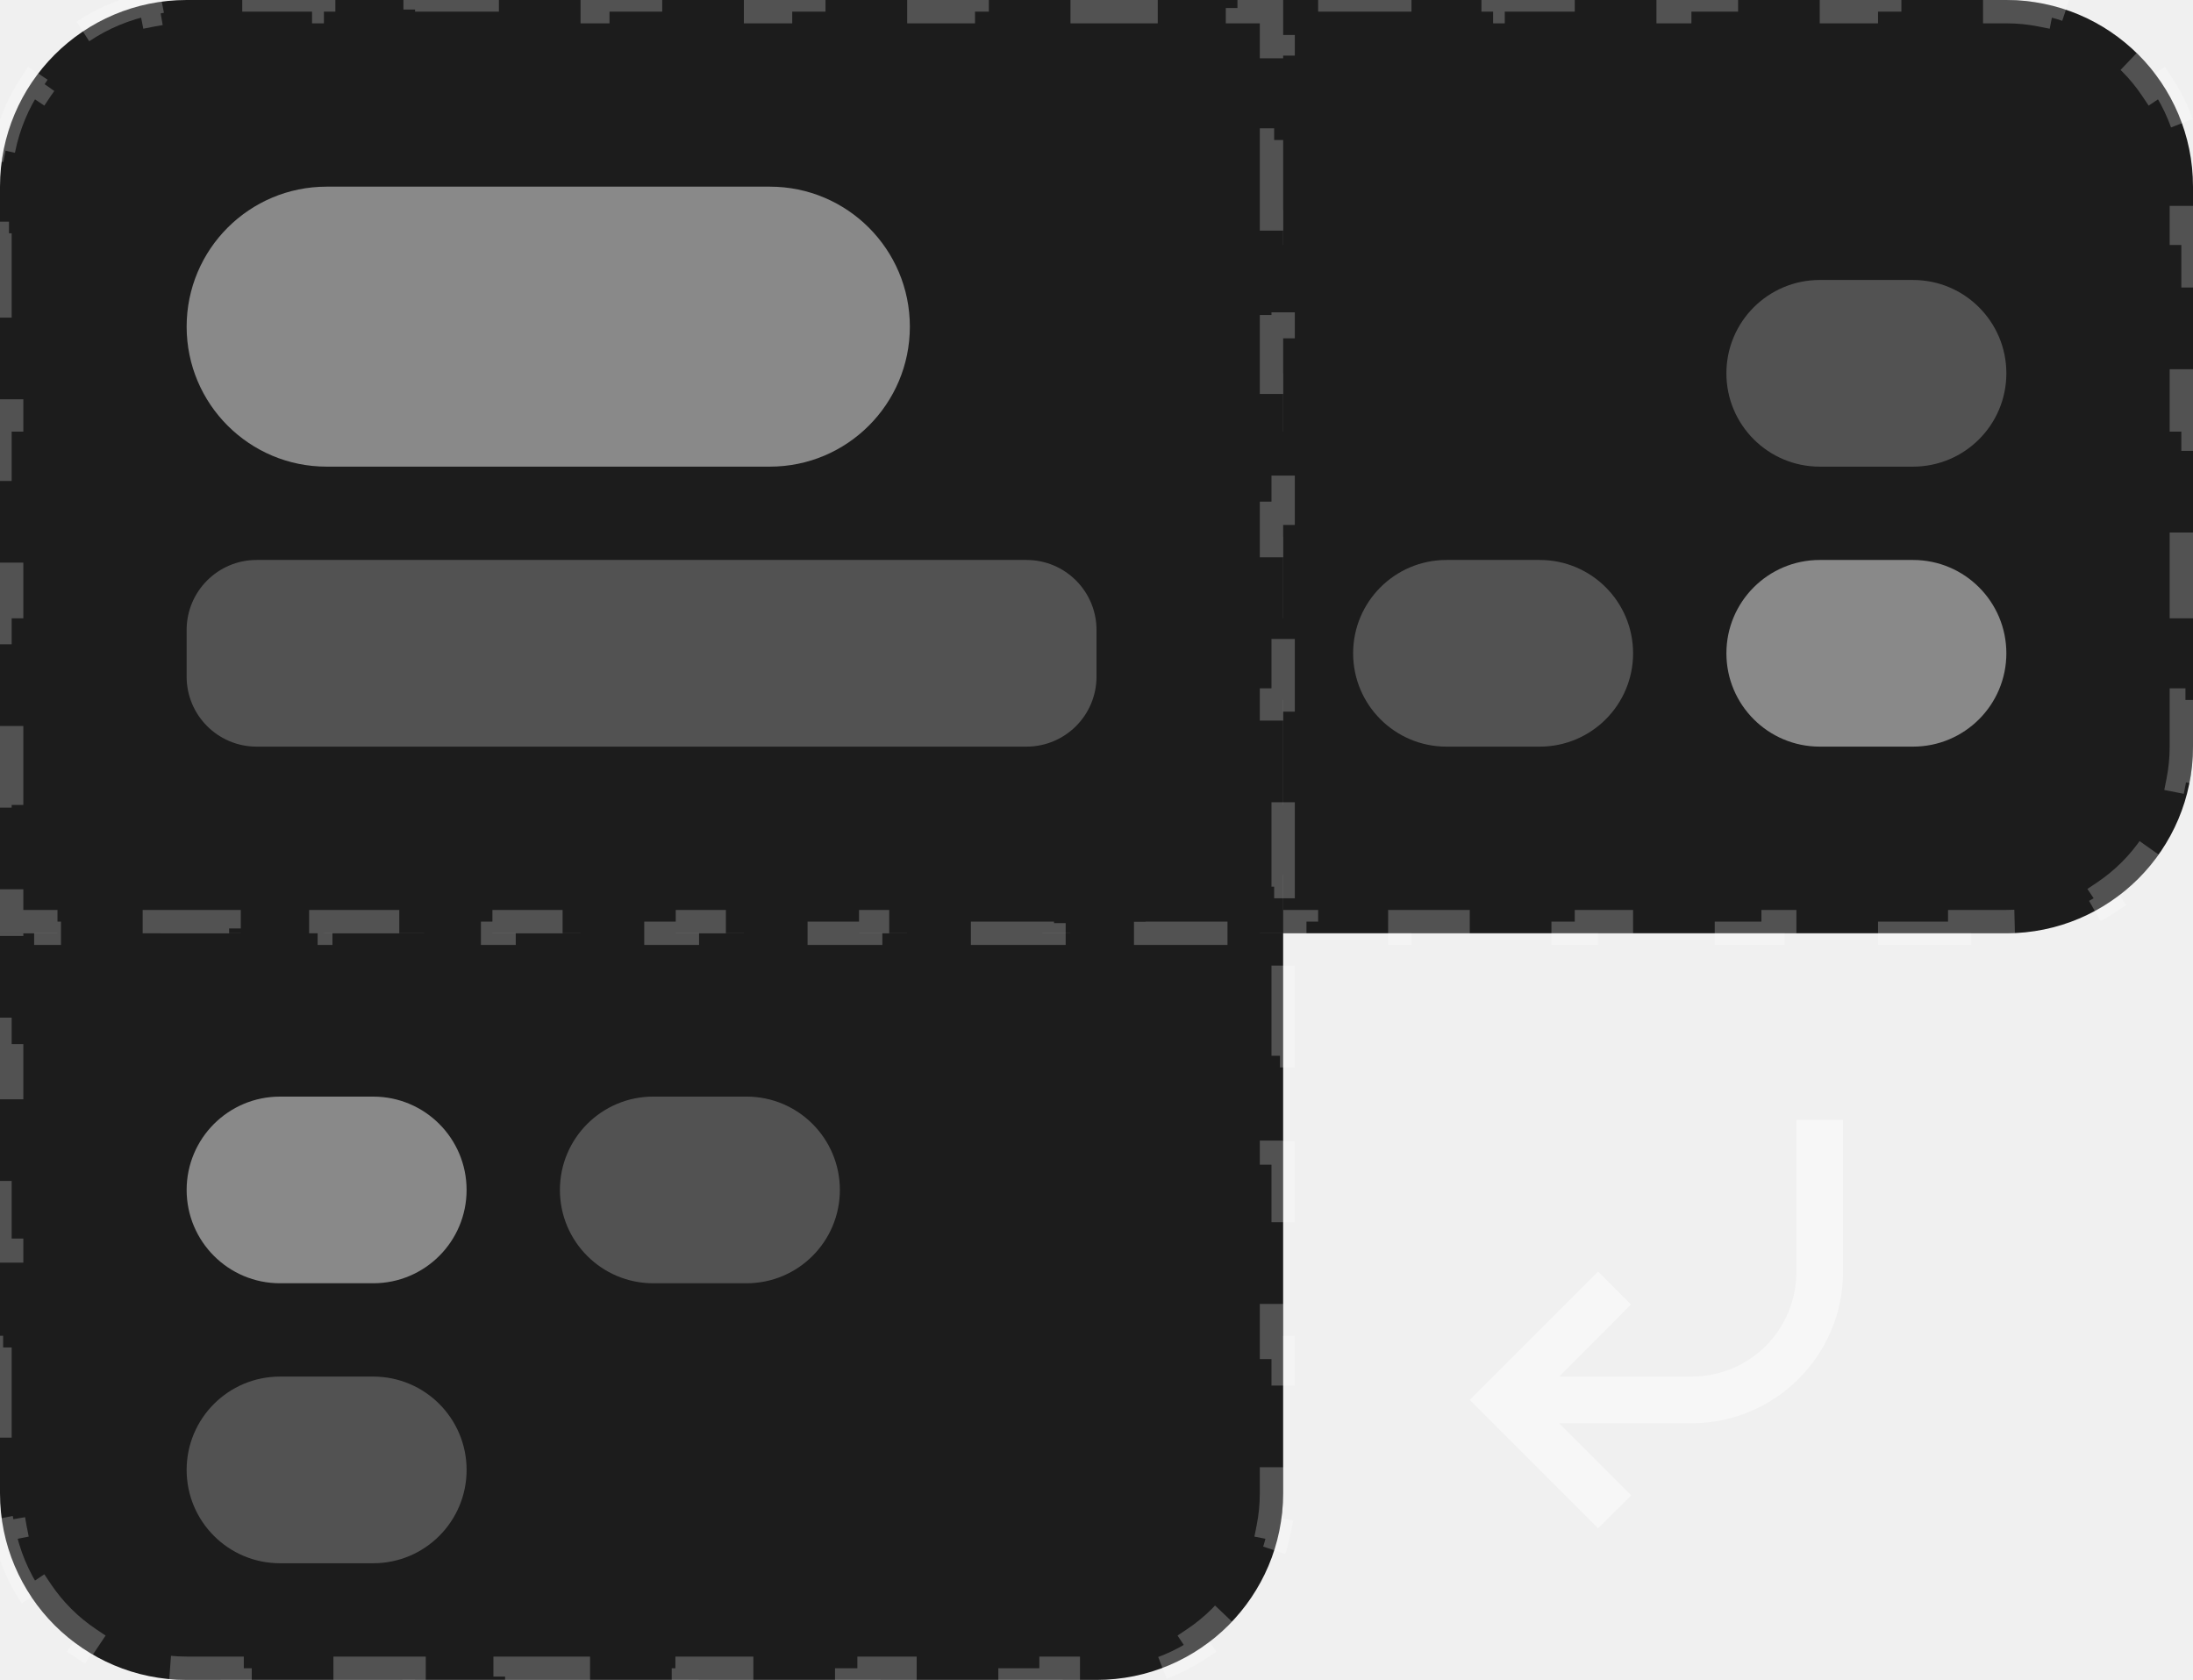
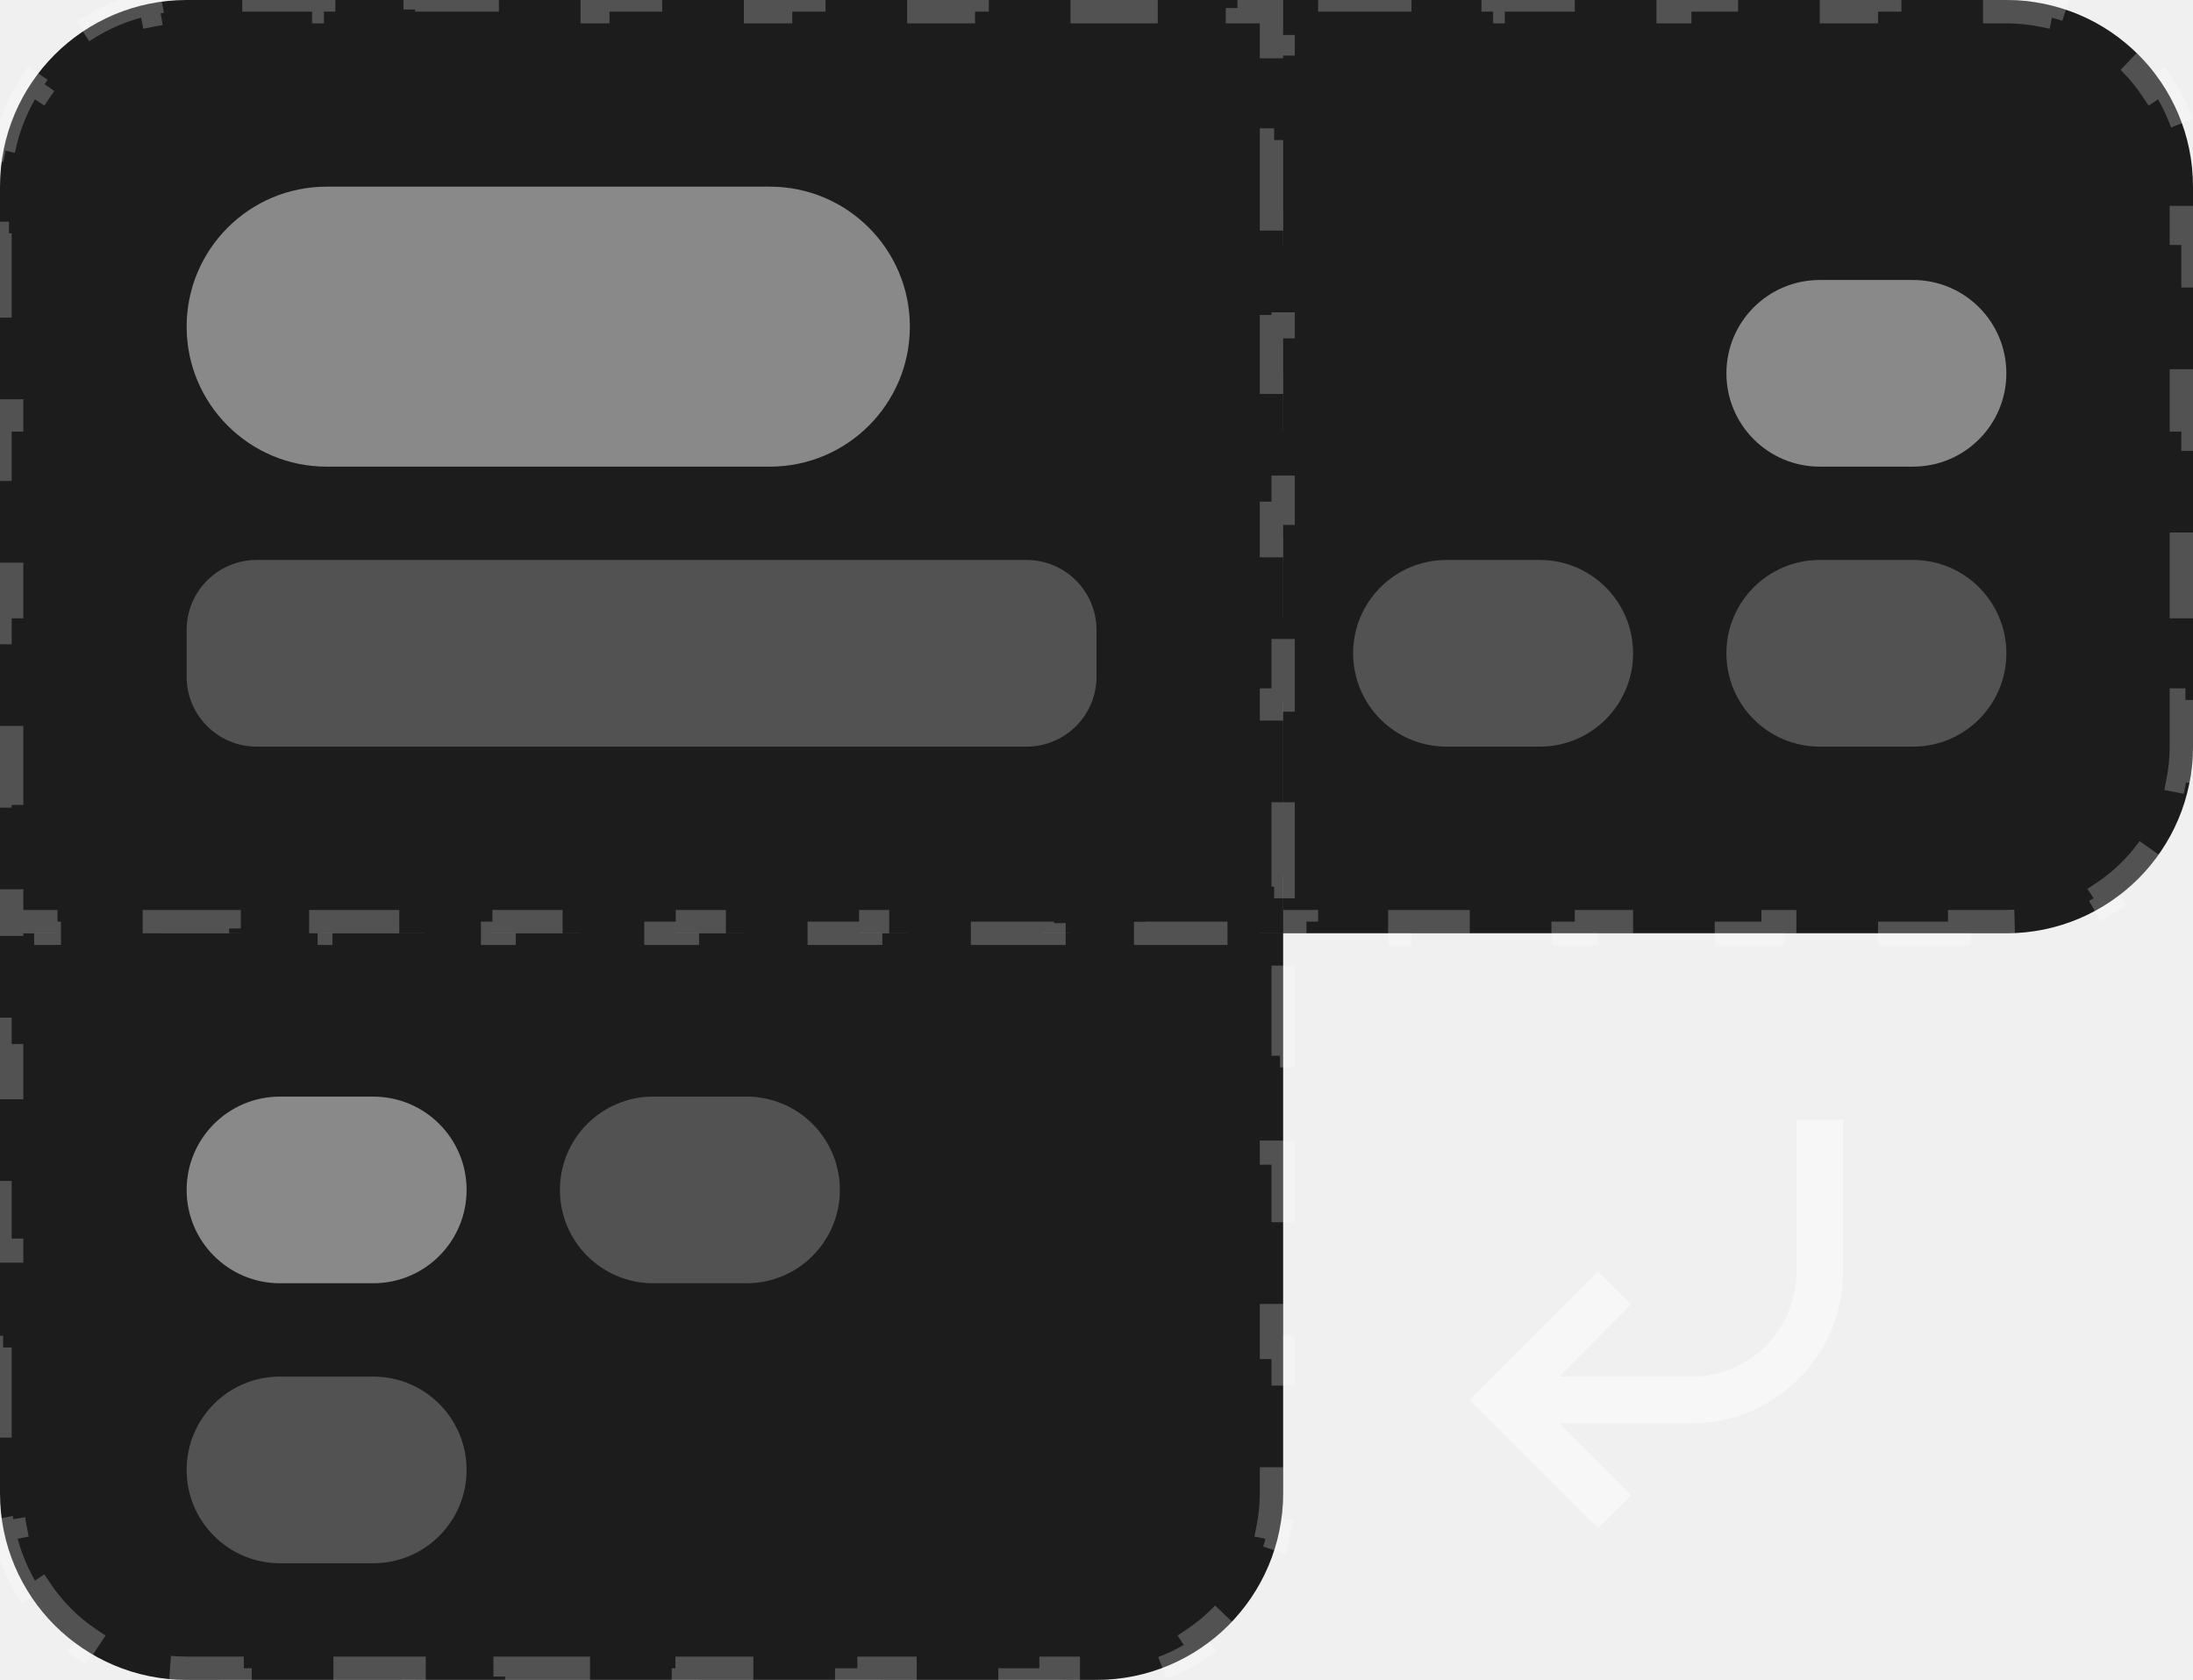
<svg xmlns="http://www.w3.org/2000/svg" width="94" height="72" viewBox="0 0 94 72" fill="none">
  <path d="M0 39H55V64C55 68.418 51.418 72 47 72H8C3.582 72 0 68.418 0 64V39Z" fill="#1C1C1C" />
  <path d="M1.347 68.445C0.773 67.587 0.36 66.611 0.152 65.561L0.643 65.464C0.549 64.991 0.5 64.501 0.5 64V61.917H0V57.75H0.5V53.583H0V49.417H0.5V45.25H0V41.083H0.5V39.5H1.964V39H5.893V39.5H9.821V39H13.75V39.5H17.679V39H21.607V39.5H25.536V39H29.464V39.5H33.393V39H37.321V39.5H41.25V39H45.179V39.5H49.107V39H53.036V39.5H54.5V41.083H55V45.25H54.5V49.417H55V53.583H54.5V57.75H55V61.917H54.5V64C54.5 64.501 54.451 64.991 54.357 65.464L54.848 65.561C54.64 66.611 54.227 67.587 53.653 68.445L53.237 68.167C52.689 68.985 51.985 69.689 51.167 70.237L51.445 70.653C50.587 71.227 49.611 71.64 48.561 71.848L48.464 71.357C47.991 71.451 47.502 71.5 47 71.5H45.05V72H41.15V71.5H37.25V72H33.35V71.5H29.45V72H25.55V71.5H21.65V72H17.75V71.5H13.85V72H9.95V71.5H8C7.498 71.5 7.009 71.451 6.536 71.357L6.439 71.848C5.389 71.64 4.413 71.227 3.555 70.653L3.833 70.237C3.015 69.689 2.311 68.985 1.763 68.167L1.347 68.445Z" stroke="white" stroke-opacity="0.24" stroke-dasharray="4 4" />
  <path d="M8 51C8 48.791 9.791 47 12 47H16C18.209 47 20 48.791 20 51C20 53.209 18.209 55 16 55H12C9.791 55 8 53.209 8 51Z" fill="white" fill-opacity="0.48" />
  <path d="M24 51C24 48.791 25.791 47 28 47H32C34.209 47 36 48.791 36 51C36 53.209 34.209 55 32 55H28C25.791 55 24 53.209 24 51Z" fill="white" fill-opacity="0.24" />
  <path d="M8 63C8 60.791 9.791 59 12 59H16C18.209 59 20 60.791 20 63C20 65.209 18.209 67 16 67H12C9.791 67 8 65.209 8 63Z" fill="white" fill-opacity="0.24" />
  <path d="M54 0H86C90.418 0 94 3.582 94 8V32C94 36.418 90.418 40 86 40H54V0Z" fill="#1C1C1C" />
  <path d="M84 39.5V40H80V39.5H76V40H72V39.5H68V40H64V39.5H60V40H56V39.5H54.5V38H54V34H54.5V30H54V26H54.5V22H54V18H54.5V14H54V10H54.5V6H54V2H54.5V0.5H56V0H60V0.5H64V0H68V0.5H72V0H76V0.5H80V0H84V0.5H86C86.501 0.5 86.991 0.549 87.464 0.643L87.561 0.152C88.611 0.36 89.587 0.773 90.445 1.347L90.167 1.763C90.985 2.311 91.689 3.015 92.237 3.833L92.653 3.555C93.227 4.413 93.64 5.389 93.848 6.439L93.357 6.536C93.451 7.009 93.5 7.498 93.5 8V10H94V14H93.5V18H94V22H93.5V26H94V30H93.5V32C93.5 32.502 93.451 32.991 93.357 33.464L93.848 33.561C93.64 34.611 93.227 35.587 92.653 36.445L92.237 36.167C91.689 36.985 90.985 37.689 90.167 38.237L90.445 38.653C89.587 39.227 88.611 39.64 87.561 39.848L87.464 39.357C86.991 39.451 86.501 39.5 86 39.5H84Z" stroke="white" stroke-opacity="0.24" stroke-dasharray="4 4" />
  <path d="M58 28C58 30.209 59.791 32 62 32H66C68.209 32 70 30.209 70 28C70 25.791 68.209 24 66 24H62C59.791 24 58 25.791 58 28Z" fill="white" fill-opacity="0.24" />
-   <path d="M74 28C74 30.209 75.791 32 78 32H82C84.209 32 86 30.209 86 28C86 25.791 84.209 24 82 24H78C75.791 24 74 25.791 74 28Z" fill="white" fill-opacity="0.48" />
-   <path d="M74 16C74 18.209 75.791 20 78 20H82C84.209 20 86 18.209 86 16C86 13.791 84.209 12 82 12H78C75.791 12 74 13.791 74 16Z" fill="white" fill-opacity="0.24" />
+   <path d="M74 28C74 30.209 75.791 32 78 32H82C84.209 32 86 30.209 86 28C86 25.791 84.209 24 82 24H78C75.791 24 74 25.791 74 28Z" fill="white" fill-opacity="0.24" />
+   <path d="M74 16C74 18.209 75.791 20 78 20H82C84.209 20 86 18.209 86 16C86 13.791 84.209 12 82 12H78C75.791 12 74 13.791 74 16Z" fill="white" fill-opacity="0.48" />
  <path d="M0 8C0 3.582 3.582 0 8 0H55V40H0V8Z" fill="#1C1C1C" />
  <path d="M3.555 1.347C4.413 0.773 5.389 0.36 6.439 0.152L6.536 0.643C7.009 0.549 7.498 0.5 8 0.5H9.958V0H13.875V0.5H17.792V0H21.708V0.5H25.625V0H29.542V0.5H33.458V0H37.375V0.5H41.292V0H45.208V0.5H49.125V0H53.042V0.5H54.5V2H55V6H54.5V10H55V14H54.5V18H55V22H54.5V26H55V30H54.5V34H55V38H54.5V39.5H53.036V40H49.107V39.5H45.179V40H41.25V39.5H37.321V40H33.393V39.5H29.464V40H25.536V39.5H21.607V40H17.679V39.5H13.75V40H9.821V39.5H5.893V40H1.964V39.5H0.5V38H0V34H0.5V30H0V26H0.5V22H0V18H0.5V14H0V10H0.5V8C0.5 7.498 0.549 7.009 0.643 6.536L0.152 6.439C0.36 5.389 0.773 4.413 1.347 3.555L1.763 3.833C2.311 3.015 3.015 2.311 3.833 1.763L3.555 1.347Z" stroke="white" stroke-opacity="0.24" stroke-dasharray="4 4" />
  <path d="M8 14C8 10.686 10.686 8 14 8H33C36.314 8 39 10.686 39 14C39 17.314 36.314 20 33 20H14C10.686 20 8 17.314 8 14Z" fill="white" fill-opacity="0.48" />
  <path d="M8 27C8 25.343 9.343 24 11 24H44C45.657 24 47 25.343 47 27V29C47 30.657 45.657 32 44 32H11C9.343 32 8 30.657 8 29V27Z" fill="white" fill-opacity="0.24" />
  <path d="M79 48V54.5C79 58.09 76.09 61 72.5 61H66.83L69.92 64.09L68.5 65.5L63 60L68.5 54.5L69.91 55.91L66.83 59H72.5C75 59 77 57 77 54.5V48H79Z" fill="white" fill-opacity="0.48" />
</svg>
